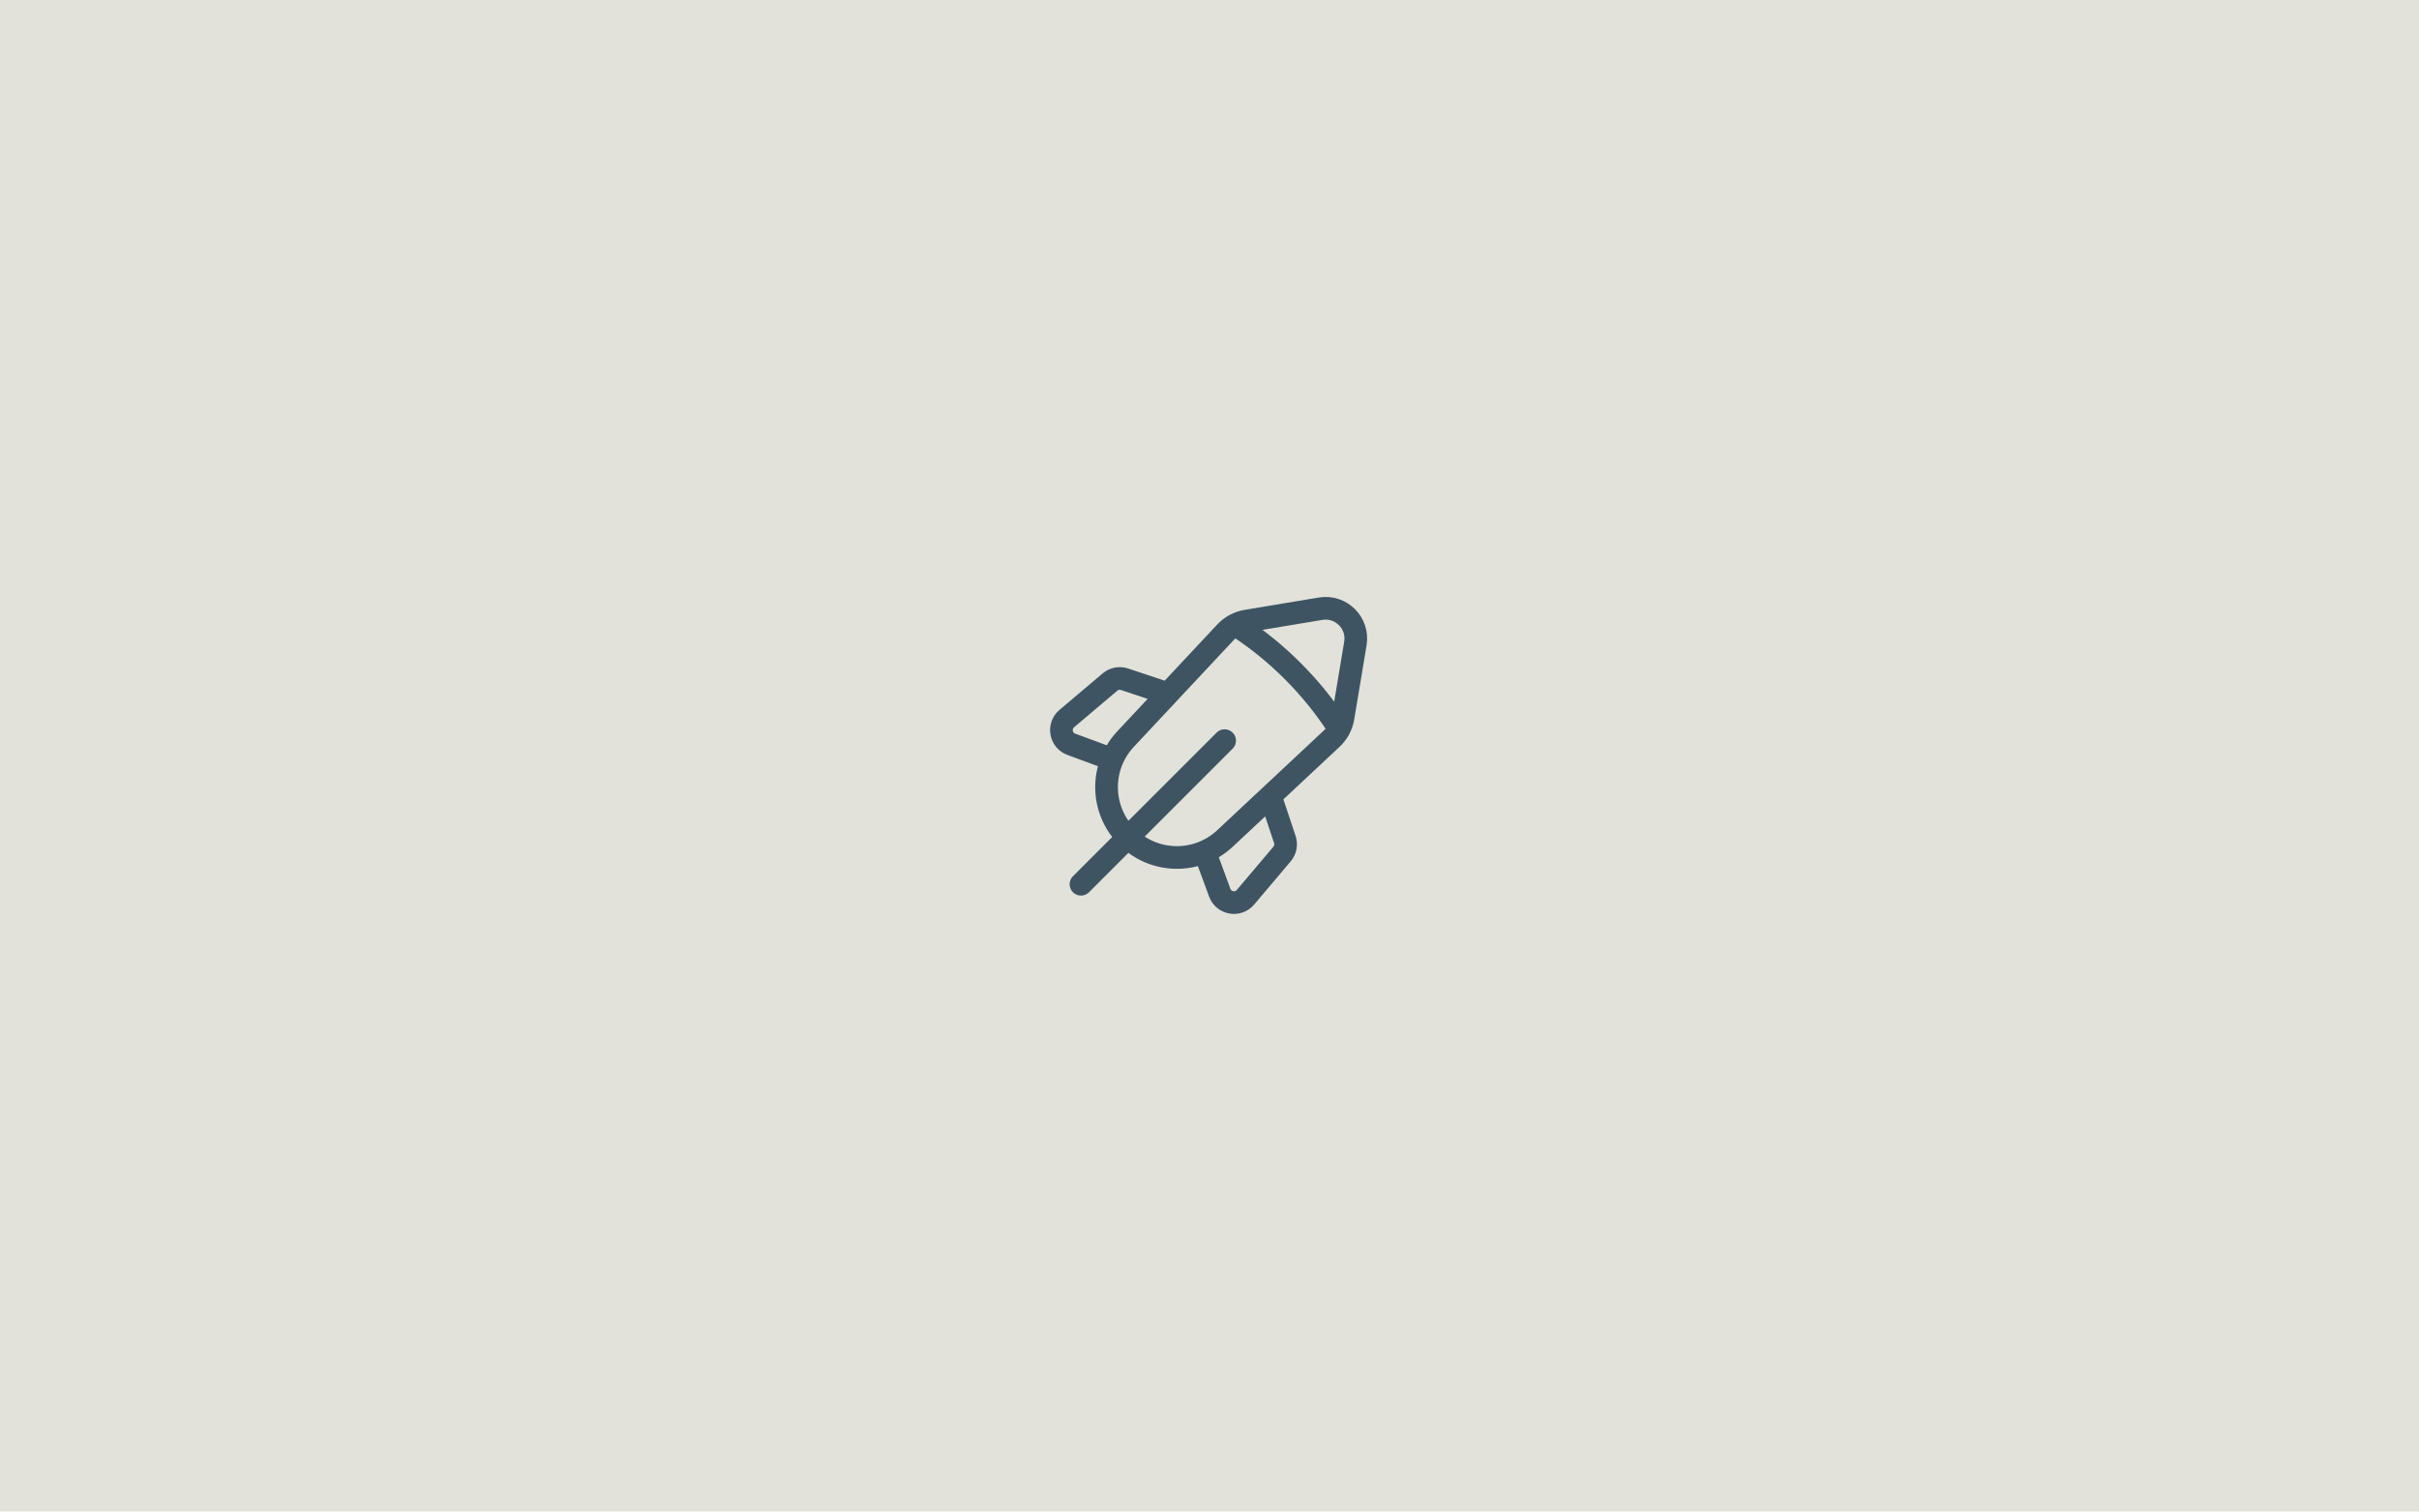
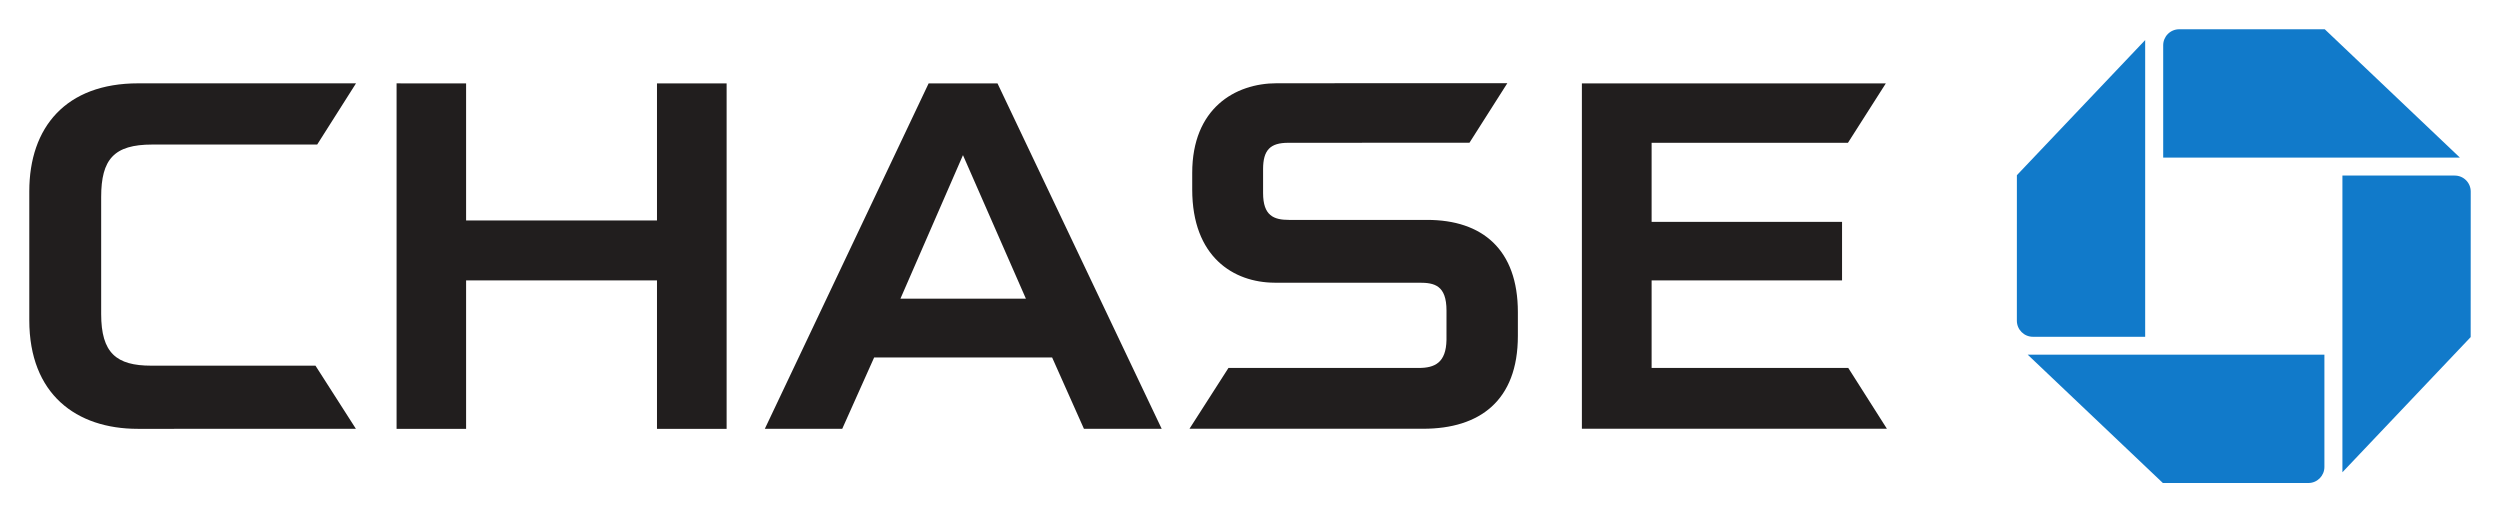
- <svg xmlns="http://www.w3.org/2000/svg" viewBox="0 0 1600 1000" width="1600" height="1000">
-   <rect width="1600" height="1000" fill="#E2E2DA" />
-   <g transform="translate(680 380) scale(10.0)" fill="none" stroke="#3E5463" stroke-width="1.5" stroke-linecap="round" stroke-linejoin="round">
-     <path d="M13 11L3.5 20.5M14.018 3.538C15.236 4.347 16.407 5.299 17.501 6.393C18.604 7.497 19.564 8.678 20.377 9.908M9.255 7.896L6.38 6.938C6.049 6.827 5.684 6.898 5.418 7.123L2.56 9.541C1.975 10.036 2.142 10.977 2.861 11.242L5.568 12.24M11.681 18.352L12.678 21.06C12.943 21.779 13.885 21.945 14.38 21.36L16.797 18.503C17.023 18.236 17.093 17.872 16.983 17.541L16.024 14.666M19.348 2.271L14.442 3.088C13.912 3.177 13.426 3.437 13.059 3.829L6.446 10.899C4.732 12.731 4.78 15.592 6.554 17.367C8.328 19.141 11.19 19.189 13.022 17.474L20.091 10.861C20.483 10.494 20.744 10.008 20.832 9.479L21.65 4.572C21.875 3.219 20.702 2.045 19.348 2.271Z" />
+ <svg xmlns="http://www.w3.org/2000/svg" data-fit="contain" viewBox="-2.07 -3.27 302.86 62.07">
+   <g transform="translate(620.3404,-56.42673)" id="chase-layer1">
+     <g transform="translate(0.4494891,0.3945659)" id="chase-logotype">
+       <g id="chase-g17202">
+         <g id="chase-logo">
+           <path d="M -358.861,56.307 C -359.934,56.307 -360.802,57.176 -360.802,58.247 L -360.802,71.853 L -324.861,71.853 L -341.229,56.308 L -358.861,56.307" style="fill:#117aca;fill-rule:nonzero;stroke:none" id="chase-logo-ne" />
+           <path d="M -323.546,75.97 C -323.546,74.896 -324.409,74.031 -325.487,74.031 L -339.09,74.031 L -339.09,109.973 L -323.552,93.598 L -323.546,75.97" style="fill:#117aca;fill-rule:nonzero;stroke:none" id="chase-logo-se" />
+           <path d="M -343.211,111.275 C -342.141,111.275 -341.272,110.404 -341.272,109.331 L -341.272,95.73 L -377.215,95.73 L -360.845,111.272 L -343.211,111.275" style="fill:#117aca;fill-rule:nonzero;stroke:none" id="chase-logo-sw" />
+           <path d="M -378.529,91.615 C -378.529,92.687 -377.66,93.561 -376.585,93.561 L -362.985,93.561 L -362.985,57.616 L -378.526,73.986 L -378.529,91.615" style="fill:#117aca;fill-rule:nonzero;stroke:none" id="chase-logo-nw" />
+         </g>
+         <g id="chase-type">
+           <path d="M -543.27,62.868 L -543.27,79.467 L -566.395,79.467 L -566.395,62.868 L -574.817,62.861 L -574.817,104.713 L -566.395,104.713 L -566.395,86.733 L -543.27,86.733 L -543.27,104.713 L -534.834,104.713 L -534.834,62.868 L -543.27,62.868" style="opacity:1;fill:#211e1e;fill-rule:nonzero;stroke:none" id="chase-H" />
+           <path d="M -431.224,62.868 L -431.224,104.703 L -394.272,104.703 L -398.952,97.338 L -422.777,97.338 L -422.777,86.733 L -399.707,86.733 L -399.707,79.64 L -422.777,79.64 L -422.777,70.061 L -398.992,70.061 L -394.407,62.868 L -431.224,62.868" style="opacity:1;fill:#211e1e;fill-rule:nonzero;stroke:none" id="chase-E" />
+           <path d="M -606.125,62.858 C -614.886,62.858 -619.311,68.185 -619.311,75.935 L -619.311,91.557 C -619.311,100.526 -613.609,104.713 -606.169,104.713 L -579.744,104.711 L -584.642,97.061 L -604.536,97.061 C -608.762,97.061 -610.604,95.533 -610.604,90.803 L -610.604,76.63 C -610.604,72.057 -609.054,70.273 -604.424,70.273 L -584.435,70.273 L -579.731,62.858 L -606.125,62.858" style="opacity:1;fill:#211e1e;fill-rule:nonzero;stroke:none" id="chase-C" />
+           <path d="M -468.184,62.848 C -473.244,62.848 -478.43,65.89 -478.43,73.712 L -478.43,75.722 C -478.43,83.877 -473.44,86.988 -468.447,87.01 L -450.924,87.01 C -449.104,87.01 -447.625,87.312 -447.625,90.388 L -447.627,93.942 C -447.674,96.706 -449.052,97.338 -450.986,97.338 L -474.04,97.338 L -478.762,104.703 L -450.444,104.703 C -443.615,104.703 -438.979,101.306 -438.979,93.458 L -438.979,90.575 C -438.979,82.987 -443.286,79.402 -449.965,79.402 L -466.697,79.402 C -468.552,79.402 -469.845,78.896 -469.845,76.148 L -469.845,73.255 C -469.845,70.915 -468.959,70.061 -466.797,70.061 L -444.842,70.052 L -440.254,62.838 L -468.184,62.848" style="opacity:1;fill:#211e1e;fill-rule:nonzero;stroke:none" id="chase-S" />
+           <path d="M -510.364,62.868 L -530.207,104.711 L -520.829,104.711 L -516.964,96.07 L -495.4,96.07 L -491.547,104.711 L -482.127,104.711 L -502.017,62.868 L -510.364,62.868 z M -506.202,71.556 L -498.577,88.947 L -513.779,88.947 L -506.202,71.556" style="opacity:1;fill:#211e1e;fill-rule:nonzero;stroke:none" id="chase-A" />
+         </g>
+       </g>
+     </g>
  </g>
</svg>
